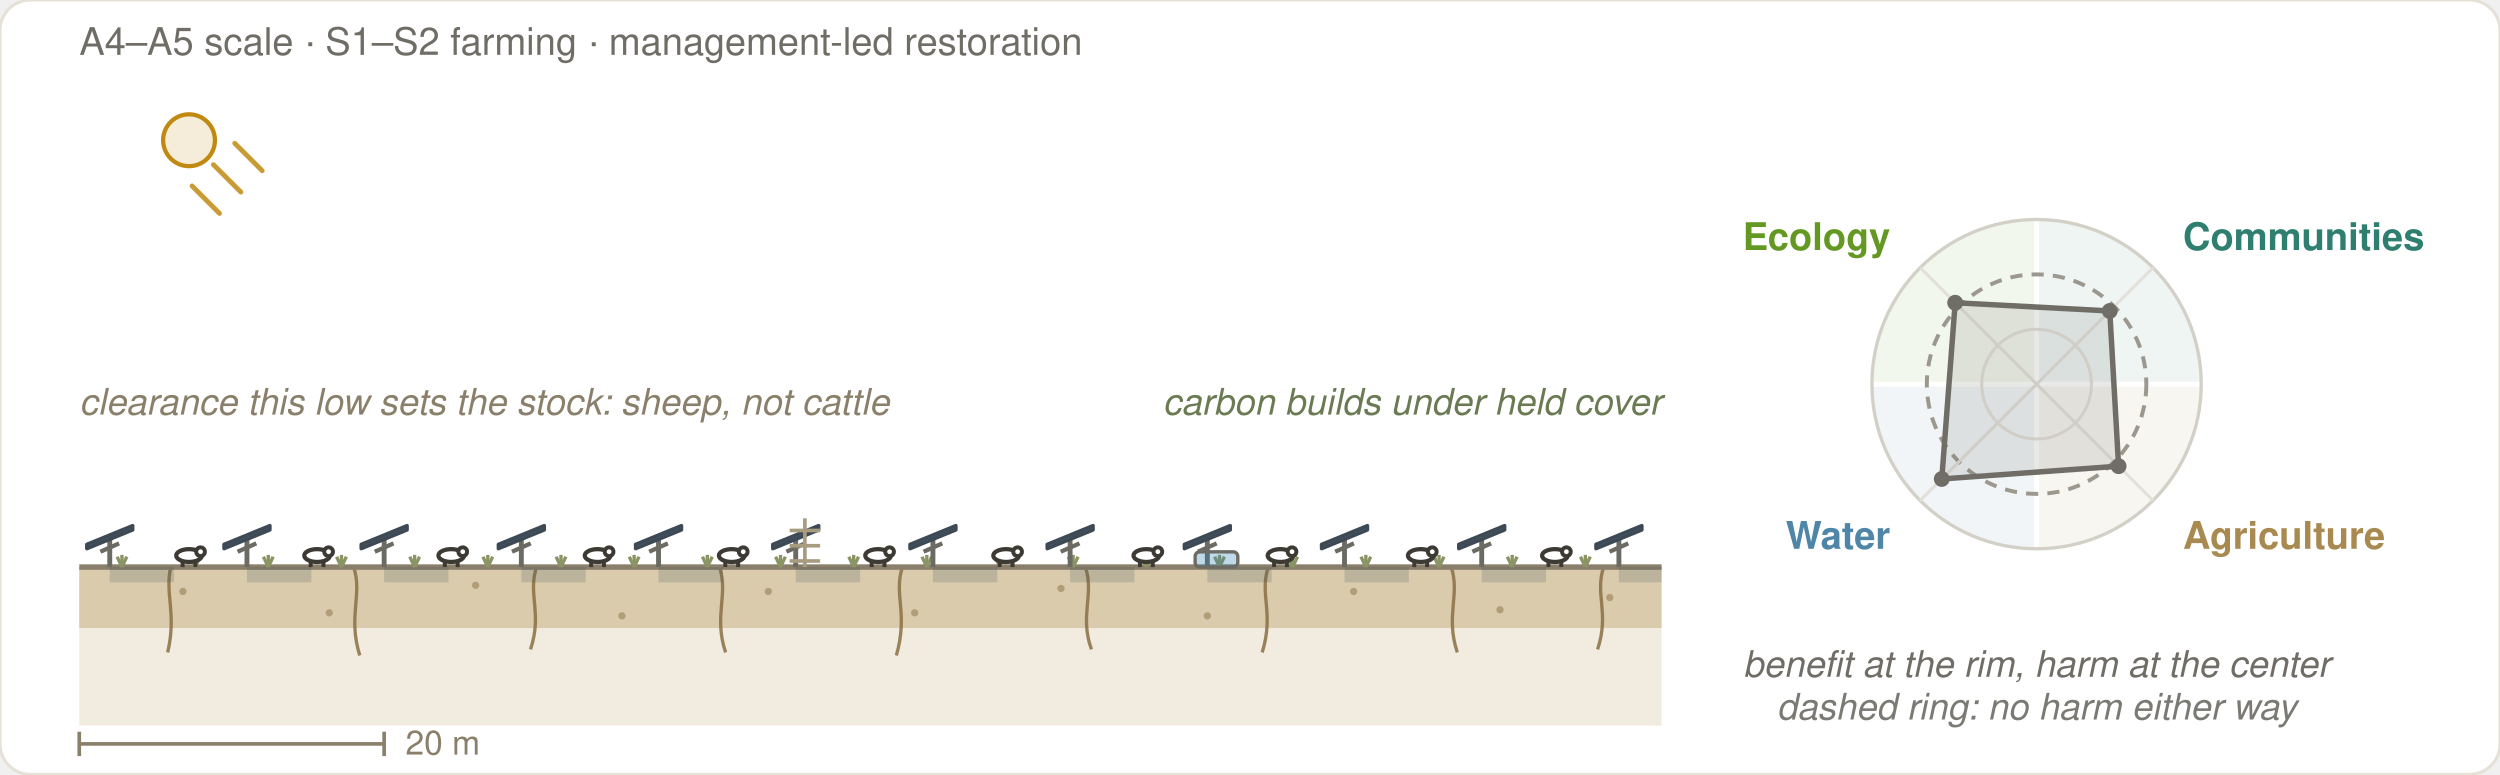
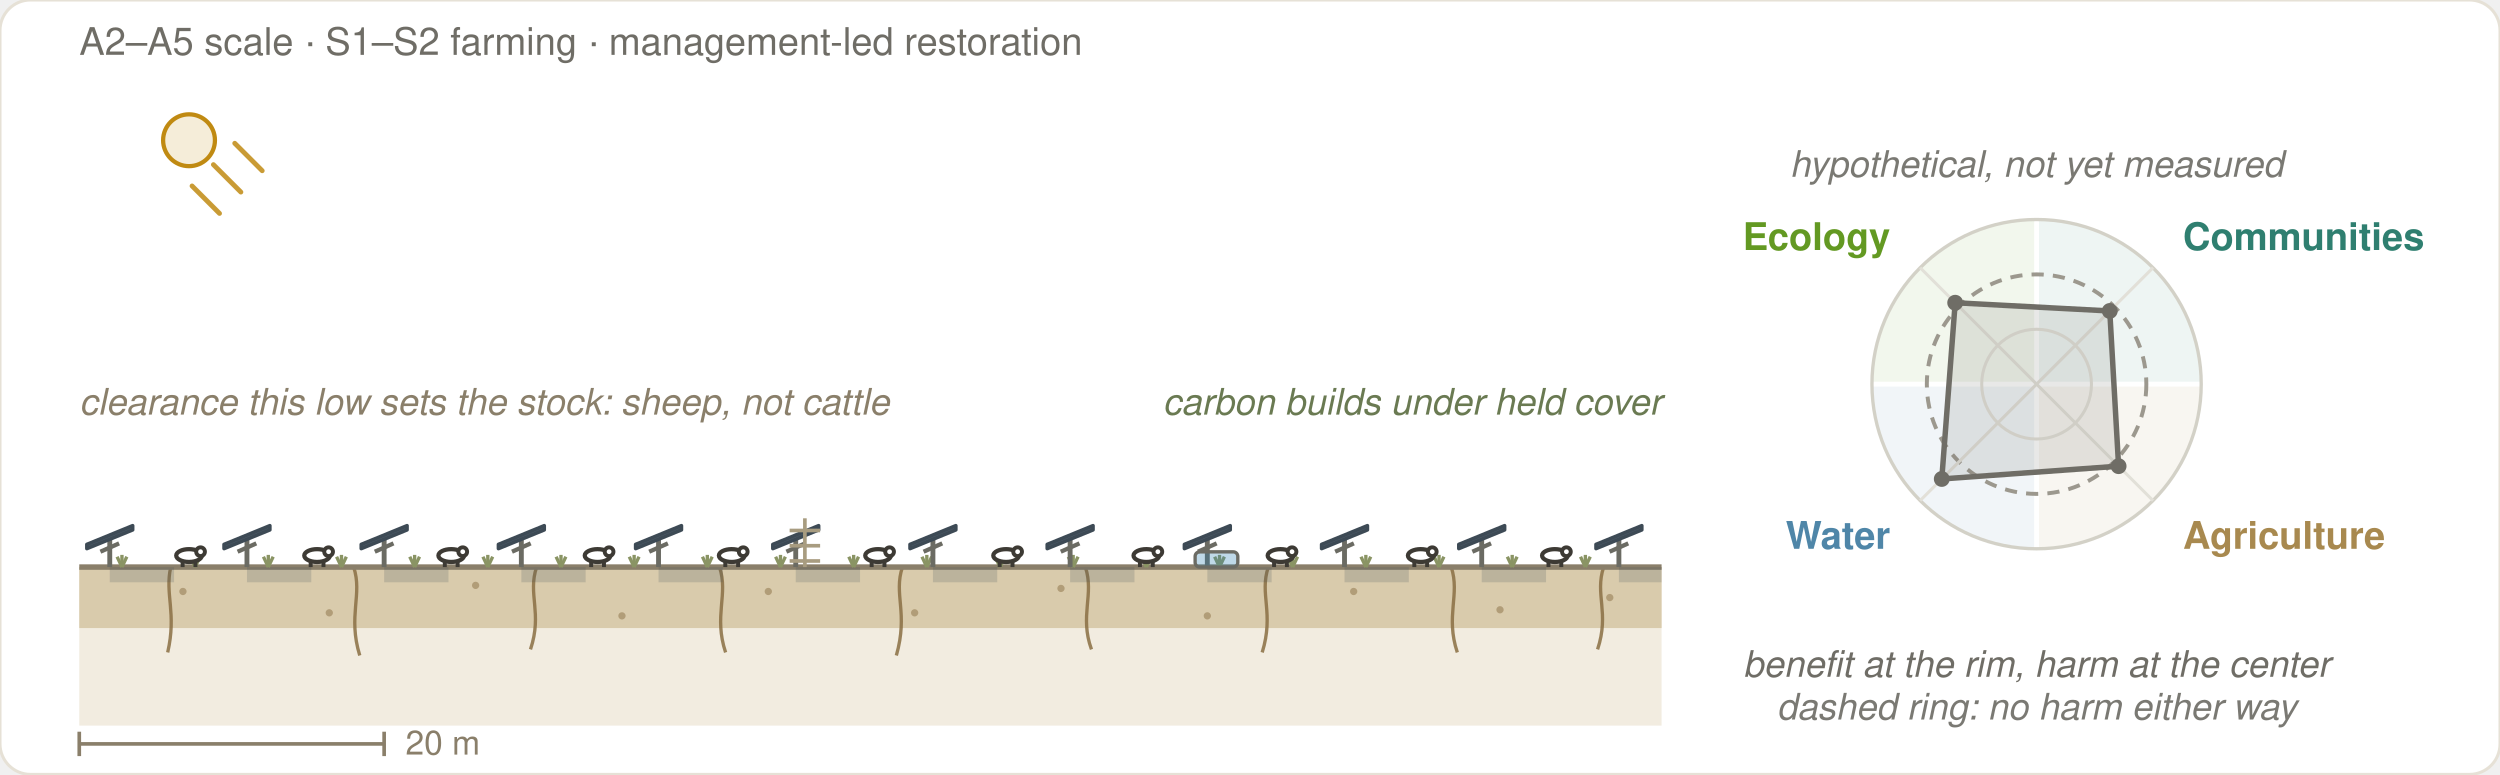
<svg xmlns="http://www.w3.org/2000/svg" viewBox="0 14 820 254" width="820" height="254" font-family="ui-sans-serif, system-ui, -apple-system, &quot;Segoe UI&quot;, Helvetica, Arial, sans-serif" role="img">
  <defs>
    <g id="module">
      <line x1="-9" y1="16" x2="9" y2="8" stroke="#6b6b63" stroke-width="1.4" vector-effect="non-scaling-stroke" />
      <polygon points="-22,9 22,-9 22,-5 -22,13" fill="#5b6b7a" stroke="#3d4a55" stroke-width="1.2" stroke-linejoin="round" vector-effect="non-scaling-stroke" />
    </g>
    <g id="sheep">
      <ellipse cx="0" cy="-9" rx="10" ry="5" fill="#ffffff" stroke="#3d3a34" stroke-width="1.4" vector-effect="non-scaling-stroke" />
      <circle cx="9" cy="-12" r="3.4" fill="#ffffff" stroke="#3d3a34" stroke-width="1.3" vector-effect="non-scaling-stroke" />
      <line x1="-5" y1="-4" x2="-5" y2="0" stroke="#3d3a34" stroke-width="1.3" vector-effect="non-scaling-stroke" />
      <line x1="5" y1="-4" x2="5" y2="0" stroke="#3d3a34" stroke-width="1.3" vector-effect="non-scaling-stroke" />
    </g>
    <g id="tuft">
      <line x1="0" y1="0" x2="-1.6" y2="-3.4" stroke="#8a9464" stroke-width="1.1" />
      <line x1="0" y1="0" x2="0" y2="-4" stroke="#8a9464" stroke-width="1.1" />
      <line x1="0" y1="0" x2="1.6" y2="-3.4" stroke="#8a9464" stroke-width="1.1" />
    </g>
    <clipPath id="soilclipG">
      <path d="M26,200 L545,200 L545,252 L26,252 Z" />
    </clipPath>
  </defs>
  <rect y="14" width="820" height="254" rx="10" fill="#ffffff" stroke="#e6e1d6" />
-   <text x="26" y="32" fill="#6f6d66" font-size="12.5">A4–A5 scale · S1–S2 farming · management-led restoration</text>
+   <text x="26" y="32" fill="#6f6d66" font-size="12.5">A2–A5 scale · S1–S2 farming · management-led restoration</text>
  <g stroke="#c08a12" stroke-linecap="round">
    <circle cx="62" cy="60" r="8.5" fill="#c08a12" fill-opacity="0.16" stroke-width="1.4" />
    <g stroke-width="1.6" opacity="0.85">
      <line x1="63" y1="75" x2="72" y2="84" />
      <line x1="70" y1="68" x2="79" y2="77" />
      <line x1="77" y1="61" x2="86" y2="70" />
    </g>
  </g>
  <path d="M26,200 L545,200 L545,252 L26,252 Z" fill="#f2ece0" />
  <g clip-path="url(#soilclipG)">
    <path d="M26,200 L545,200 L545,220 L26,220 Z" fill="#d9cbac" />
    <g fill="#8a6f43" opacity="0.5">
      <circle cx="60" cy="208" r="1.2" />
      <circle cx="108" cy="215" r="1.2" />
      <circle cx="156" cy="206" r="1.2" />
      <circle cx="204" cy="216" r="1.2" />
      <circle cx="252" cy="208" r="1.2" />
      <circle cx="300" cy="215" r="1.2" />
      <circle cx="348" cy="207" r="1.2" />
      <circle cx="396" cy="216" r="1.2" />
      <circle cx="444" cy="208" r="1.2" />
      <circle cx="492" cy="214" r="1.2" />
      <circle cx="528" cy="210" r="1.2" />
    </g>
    <g fill="none" stroke="#8a6f43" stroke-width="1.1" opacity="0.85">
      <path d="M56,200 C54,209 58,215 55,228" />
      <path d="M116,200 C119,209 114,216 118,229" />
      <path d="M176,200 C173,209 178,215 174,227" />
      <path d="M236,200 C239,209 234,216 238,228" />
      <path d="M296,200 C293,209 298,215 294,229" />
      <path d="M356,200 C359,209 354,216 358,227" />
      <path d="M416,200 C413,209 418,215 414,228" />
      <path d="M476,200 C479,209 474,216 478,228" />
      <path d="M526,200 C523,209 528,215 524,227" />
    </g>
  </g>
  <path d="M26,200 L545,200" fill="none" stroke="#8a7f6a" stroke-width="1.8" />
  <g fill="#3d4a55" opacity="0.19">
    <path d="M36,200 h21.1 v5 h-21.1 z" />
    <path d="M81,200 h21.1 v5 h-21.1 z" />
    <path d="M126,200 h21.1 v5 h-21.1 z" />
    <path d="M171,200 h21.1 v5 h-21.1 z" />
    <path d="M216,200 h21.1 v5 h-21.1 z" />
    <path d="M261,200 h21.1 v5 h-21.1 z" />
    <path d="M306,200 h21.1 v5 h-21.1 z" />
    <path d="M351,200 h21.1 v5 h-21.1 z" />
    <path d="M396,200 h21.1 v5 h-21.1 z" />
    <path d="M441,200 h21.1 v5 h-21.1 z" />
    <path d="M486,200 h21.1 v5 h-21.1 z" />
    <path d="M531,200 h14 v5 h-14 z" />
  </g>
  <g>
    <use href="#tuft" x="40" y="200" />
    <use href="#tuft" x="64" y="200" />
    <use href="#tuft" x="88" y="200" />
    <use href="#tuft" x="112" y="200" />
    <use href="#tuft" x="136" y="200" />
    <use href="#tuft" x="160" y="200" />
    <use href="#tuft" x="184" y="200" />
    <use href="#tuft" x="208" y="200" />
    <use href="#tuft" x="232" y="200" />
    <use href="#tuft" x="256" y="200" />
    <use href="#tuft" x="280" y="200" />
    <use href="#tuft" x="304" y="200" />
    <use href="#tuft" x="328" y="200" />
    <use href="#tuft" x="352" y="200" />
    <use href="#tuft" x="376" y="200" />
    <use href="#tuft" x="400" y="200" />
    <use href="#tuft" x="424" y="200" />
    <use href="#tuft" x="448" y="200" />
    <use href="#tuft" x="472" y="200" />
    <use href="#tuft" x="496" y="200" />
    <use href="#tuft" x="520" y="200" />
  </g>
  <g stroke="#6b6b63" stroke-width="1.6">
    <line x1="36" y1="200" x2="36" y2="189.5" />
    <line x1="81" y1="200" x2="81" y2="189.5" />
    <line x1="126" y1="200" x2="126" y2="189.5" />
    <line x1="171" y1="200" x2="171" y2="189.5" />
    <line x1="216" y1="200" x2="216" y2="189.5" />
    <line x1="261" y1="200" x2="261" y2="189.5" />
    <line x1="306" y1="200" x2="306" y2="189.5" />
    <line x1="351" y1="200" x2="351" y2="189.5" />
    <line x1="396" y1="200" x2="396" y2="189.5" />
    <line x1="441" y1="200" x2="441" y2="189.5" />
    <line x1="486" y1="200" x2="486" y2="189.5" />
    <line x1="531" y1="200" x2="531" y2="189.5" />
  </g>
  <use href="#module" transform="translate(36,189.5) scale(0.341)" />
  <use href="#module" transform="translate(81,189.5) scale(0.341)" />
  <use href="#module" transform="translate(126,189.5) scale(0.341)" />
  <use href="#module" transform="translate(171,189.5) scale(0.341)" />
  <use href="#module" transform="translate(216,189.5) scale(0.341)" />
  <use href="#module" transform="translate(261,189.5) scale(0.341)" />
  <use href="#module" transform="translate(306,189.5) scale(0.341)" />
  <use href="#module" transform="translate(351,189.5) scale(0.341)" />
  <use href="#module" transform="translate(396,189.5) scale(0.341)" />
  <use href="#module" transform="translate(441,189.5) scale(0.341)" />
  <use href="#module" transform="translate(486,189.5) scale(0.341)" />
  <use href="#module" transform="translate(531,189.5) scale(0.341)" />
  <g>
    <use href="#sheep" transform="translate(62,200) scale(0.42)" />
    <use href="#sheep" transform="translate(104,200) scale(0.42)" />
    <use href="#sheep" transform="translate(148,200) scale(0.42)" />
    <use href="#sheep" transform="translate(196,200) scale(0.42)" />
    <use href="#sheep" transform="translate(240,200) scale(0.42)" />
    <use href="#sheep" transform="translate(288,200) scale(0.42)" />
    <use href="#sheep" transform="translate(330,200) scale(0.42)" />
    <use href="#sheep" transform="translate(376,200) scale(0.42)" />
    <use href="#sheep" transform="translate(420,200) scale(0.42)" />
    <use href="#sheep" transform="translate(466,200) scale(0.42)" />
    <use href="#sheep" transform="translate(510,200) scale(0.42)" />
  </g>
  <g stroke="#a89c80" stroke-width="1.2" fill="none">
    <path d="M264,200 v-16" />
    <path d="M259,188 h10" />
    <path d="M259,193 h10" />
    <path d="M259,198 h10" />
  </g>
  <rect x="392" y="195" width="14" height="5" rx="1.5" fill="#2b7fb0" fill-opacity="0.3" stroke="#6b6b63" stroke-width="1.1" />
  <text x="26" y="150" fill="#8a7f6a" font-size="12" font-style="italic" text-anchor="start">clearance this low sets the stock: sheep, not cattle</text>
  <text x="545" y="150" fill="#6a7a52" font-size="12" font-style="italic" text-anchor="end">carbon builds under held cover</text>
  <g stroke="#8a7f6a" stroke-width="1.2" fill="none">
    <path d="M26,258 h100" />
    <path d="M26,254 v8" />
    <path d="M126,254 v8" />
  </g>
  <text x="133" y="261.5" fill="#8a7f6a" font-size="11">20 m</text>
  <path d="M668,140 L614,140 A54,54 0 0 1 668,86 Z" fill="#639922" fill-opacity="0.08" />
  <path d="M668,140 L668,86 A54,54 0 0 1 722,140 Z" fill="#2f7f70" fill-opacity="0.08" />
  <path d="M668,140 L722,140 A54,54 0 0 1 668,194 Z" fill="#a8894f" fill-opacity="0.08" />
  <path d="M668,140 L668,194 A54,54 0 0 1 614,140 Z" fill="#4f86a8" fill-opacity="0.08" />
  <g stroke="#ffffff" stroke-width="1.6">
    <line x1="614" y1="140" x2="722" y2="140" />
    <line x1="668" y1="86" x2="668" y2="194" />
  </g>
  <circle cx="668" cy="140" r="54" fill="none" stroke="#d3d1c7" stroke-width="1.1" />
  <circle cx="668" cy="140" r="18" fill="none" stroke="#e2e0d8" stroke-width="1" />
  <circle cx="668" cy="140" r="36" fill="none" stroke="#9c988e" stroke-width="1.3" stroke-dasharray="4 3" />
  <g stroke="#e2e0d8" stroke-width="1">
    <line x1="668" y1="140" x2="629.8" y2="101.8" />
    <line x1="668" y1="140" x2="706.2" y2="101.8" />
    <line x1="668" y1="140" x2="706.2" y2="178.2" />
    <line x1="668" y1="140" x2="629.8" y2="178.2" />
  </g>
  <polygon points="641.3,113.3 692.0,116.0 694.9,166.9 636.9,171.1" fill="#6f6d66" fill-opacity="0.16" stroke="#6f6d66" stroke-width="1.8" stroke-linejoin="round" />
  <circle cx="641.3" cy="113.3" r="2.6" fill="#6f6d66" />
  <circle cx="692.0" cy="116.0" r="2.6" fill="#6f6d66" />
  <circle cx="694.9" cy="166.9" r="2.6" fill="#6f6d66" />
  <circle cx="636.9" cy="171.1" r="2.6" fill="#6f6d66" />
+   <text x="668" y="72" fill="#7a7973" font-size="12" font-style="italic" text-anchor="middle">hypothetical, not yet measured</text>
  <text x="620" y="96" fill="#639922" font-size="12.5" font-weight="700" text-anchor="end">Ecology</text>
  <text x="716" y="96" fill="#2f7f70" font-size="12.5" font-weight="700" text-anchor="start">Communities</text>
  <text x="716" y="194" fill="#a8894f" font-size="12.5" font-weight="700" text-anchor="start">Agriculture</text>
  <text x="620" y="194" fill="#4f86a8" font-size="12.5" font-weight="700" text-anchor="end">Water</text>
  <text x="668" y="236" fill="#6f6d66" font-size="12" font-style="italic" text-anchor="middle">benefit at the rim, harm at the center</text>
  <text x="668" y="250" fill="#7a7973" font-size="12" font-style="italic" text-anchor="middle">dashed ring: no harm either way</text>
</svg>
